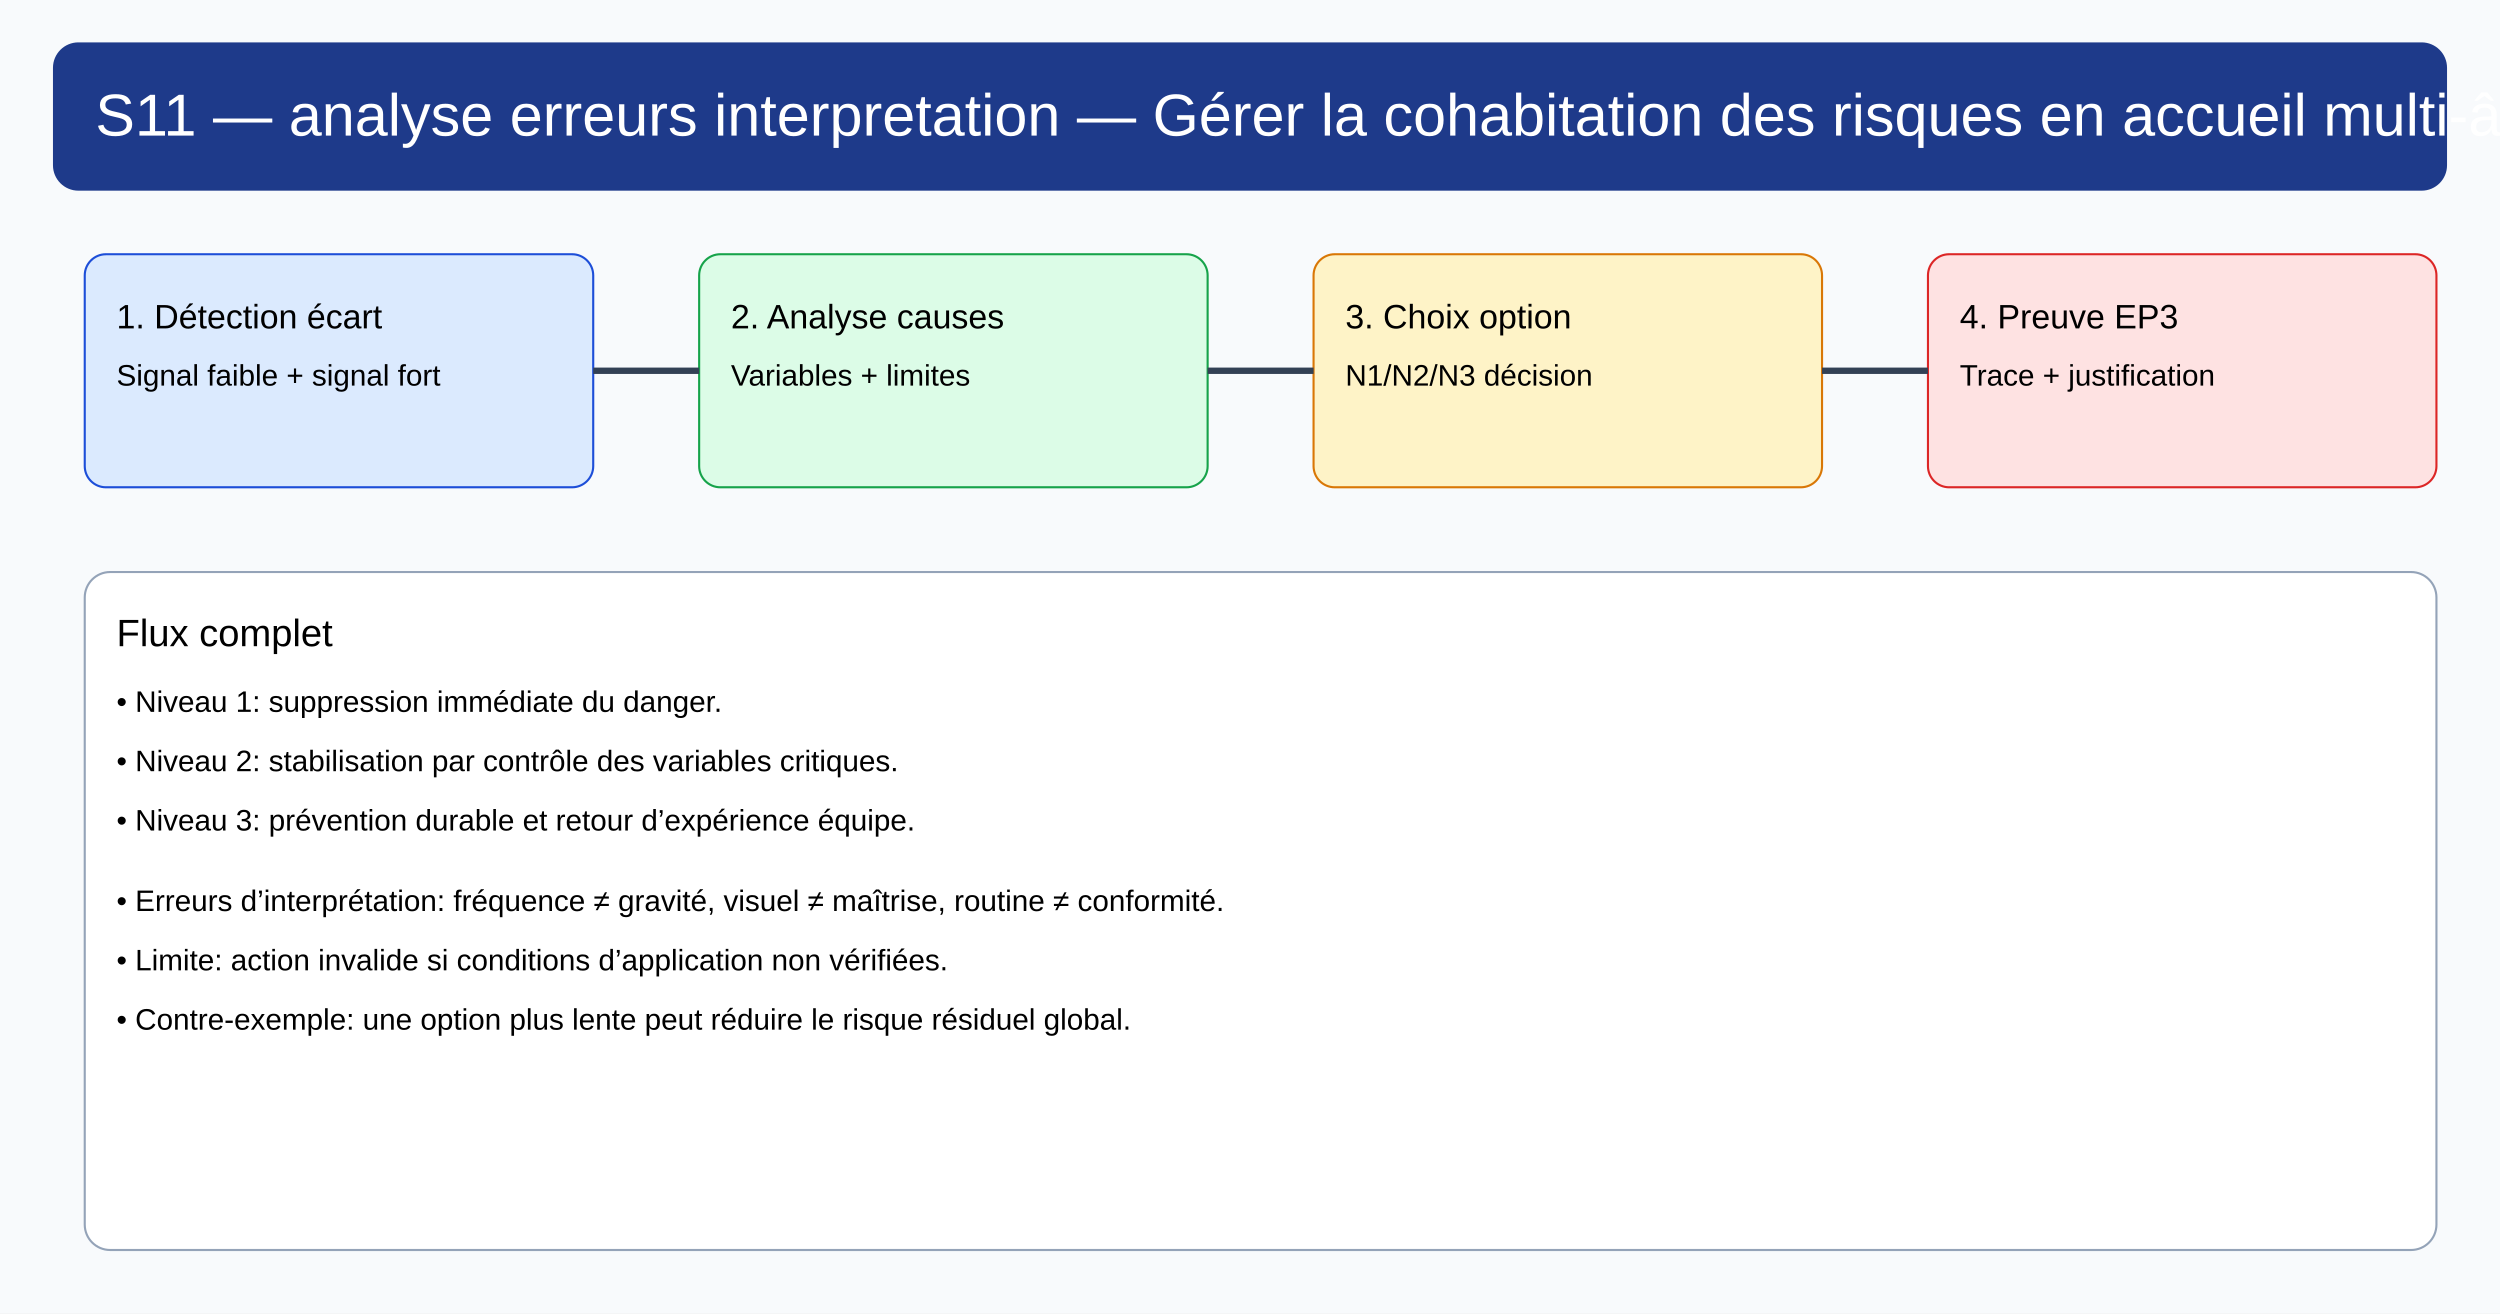
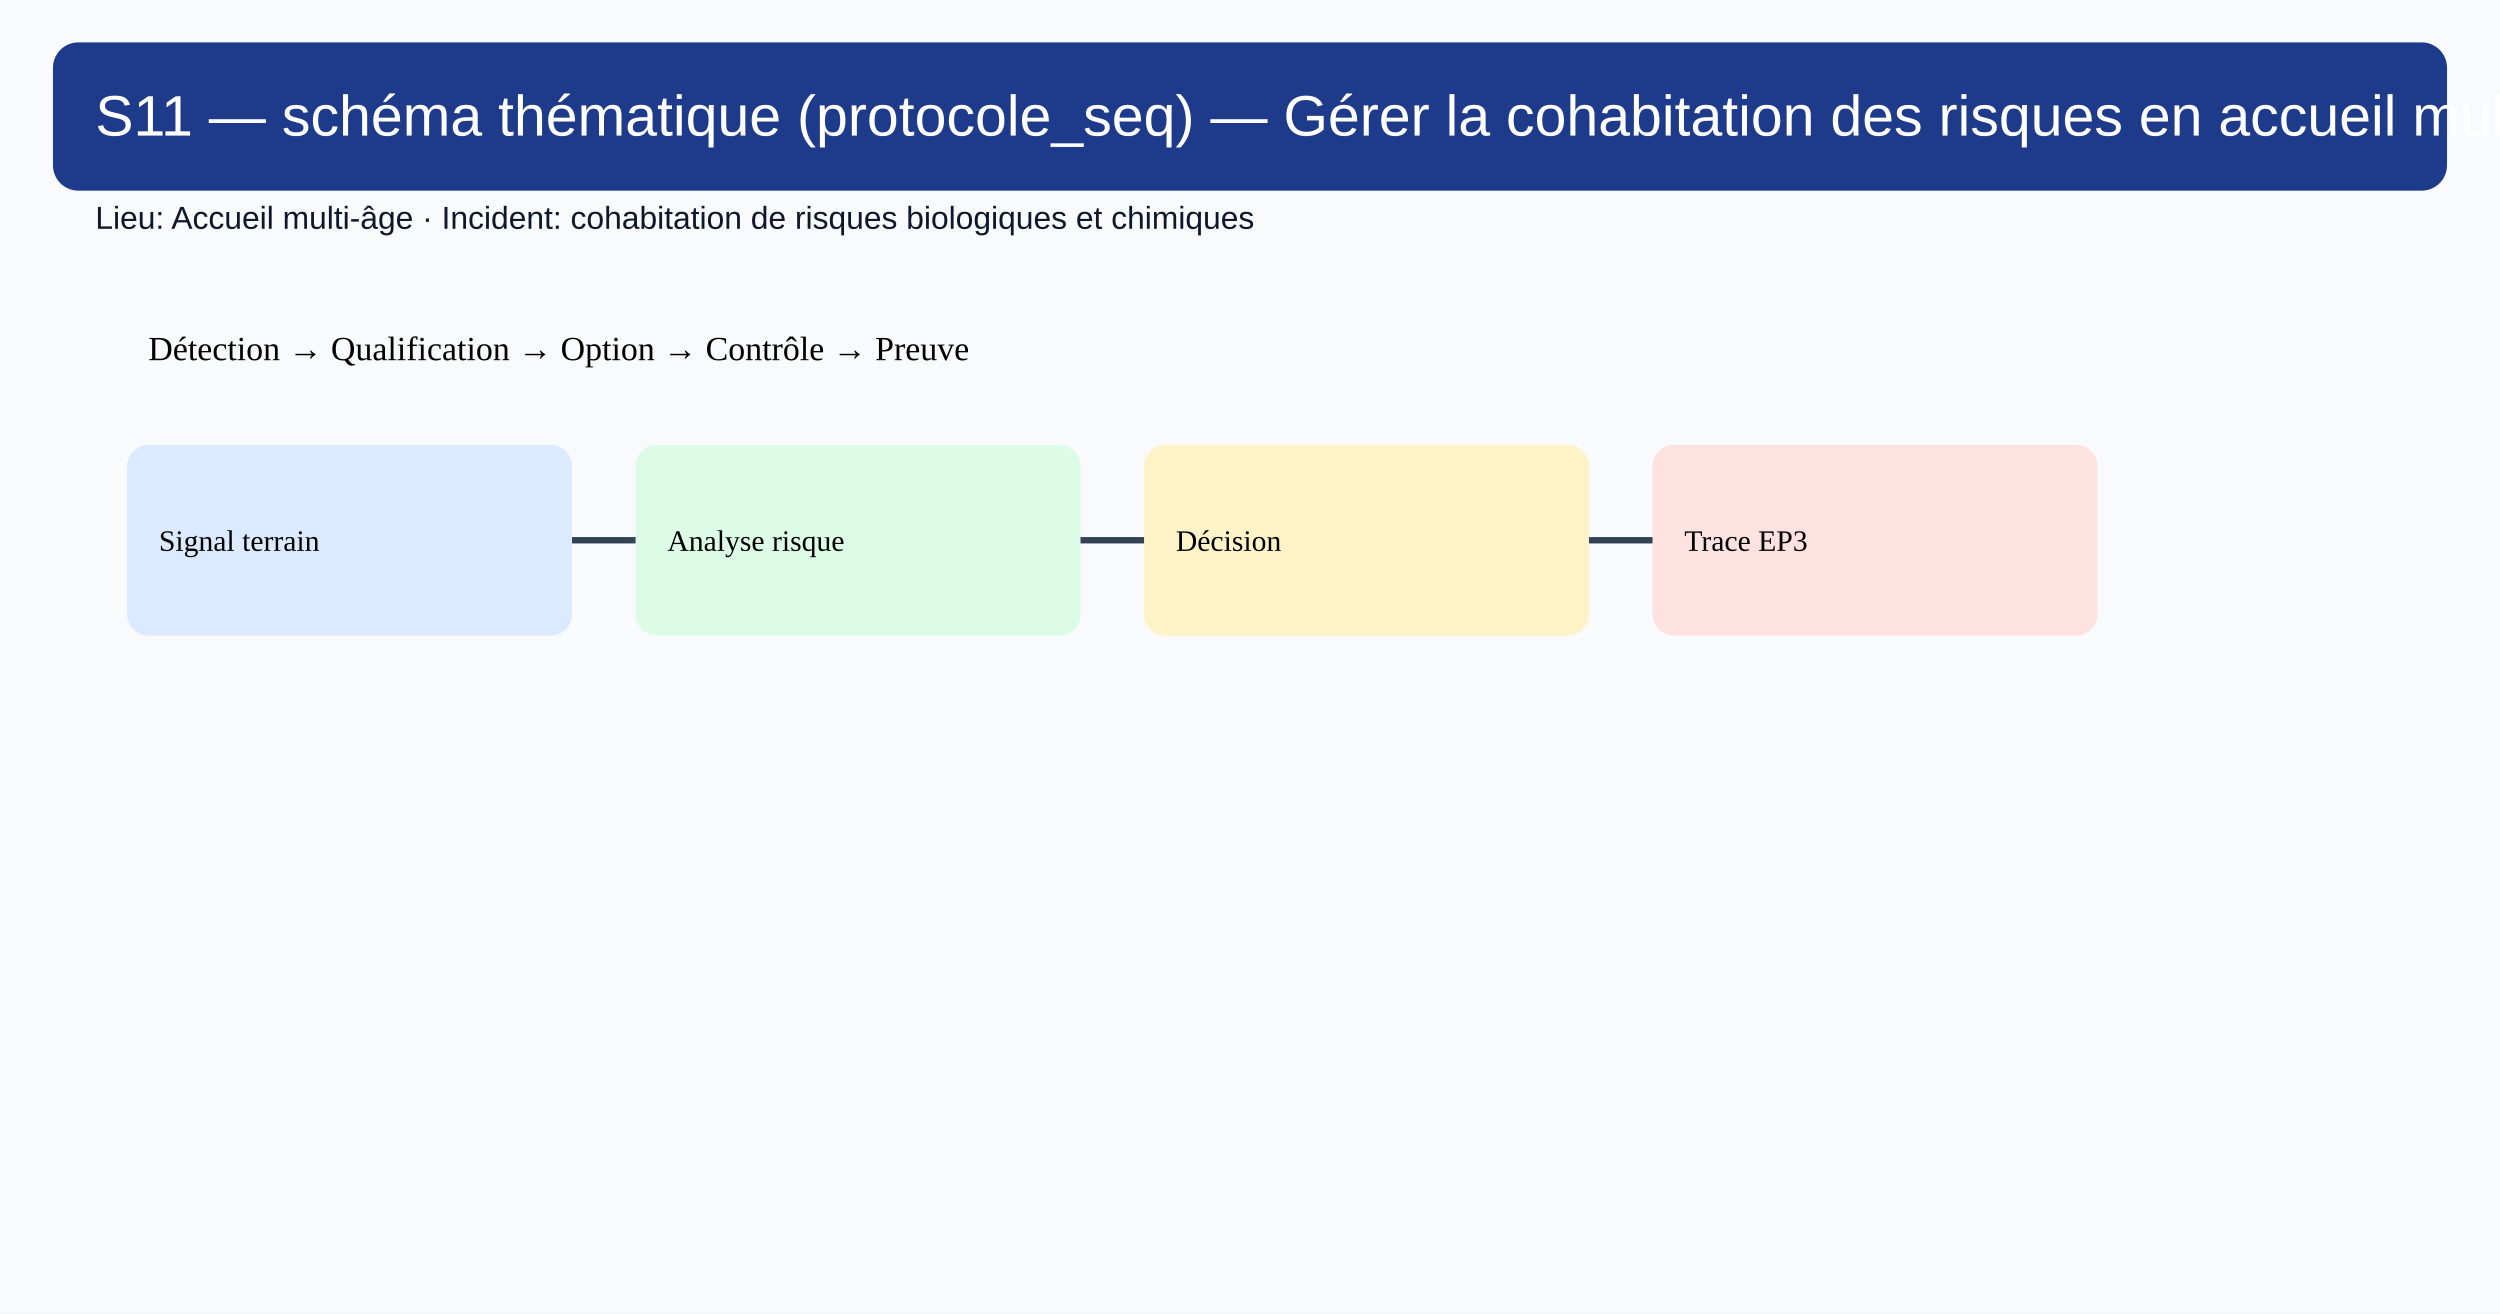
<svg xmlns="http://www.w3.org/2000/svg" width="1180" height="620" viewBox="0 0 1180 620">
  <rect width="1180" height="620" fill="#f8fafc" />
  <rect x="25" y="20" width="1130" height="70" rx="12" fill="#1e3a8a" />
-   <text x="45" y="64" fill="#fff" font-size="28" font-family="Arial">S11 — analyse erreurs interpretation — Gérer la cohabitation des risques en accueil multi-âge</text>
-   <rect x="40" y="120" width="240" height="110" rx="10" fill="#dbeafe" stroke="#1d4ed8" />
-   <text x="55" y="155" font-size="16" font-family="Arial">1. Détection écart</text>
-   <text x="55" y="182" font-size="14" font-family="Arial">Signal faible + signal fort</text>
-   <rect x="330" y="120" width="240" height="110" rx="10" fill="#dcfce7" stroke="#16a34a" />
-   <text x="345" y="155" font-size="16" font-family="Arial">2. Analyse causes</text>
-   <text x="345" y="182" font-size="14" font-family="Arial">Variables + limites</text>
-   <rect x="620" y="120" width="240" height="110" rx="10" fill="#fef3c7" stroke="#d97706" />
-   <text x="635" y="155" font-size="16" font-family="Arial">3. Choix option</text>
-   <text x="635" y="182" font-size="14" font-family="Arial">N1/N2/N3 décision</text>
-   <rect x="910" y="120" width="240" height="110" rx="10" fill="#fee2e2" stroke="#dc2626" />
-   <text x="925" y="155" font-size="16" font-family="Arial">4. Preuve EP3</text>
-   <text x="925" y="182" font-size="14" font-family="Arial">Trace + justification</text>
-   <line x1="280" y1="175" x2="330" y2="175" stroke="#334155" stroke-width="3" />
-   <line x1="570" y1="175" x2="620" y2="175" stroke="#334155" stroke-width="3" />
-   <line x1="860" y1="175" x2="910" y2="175" stroke="#334155" stroke-width="3" />
-   <rect x="40" y="270" width="1110" height="320" rx="12" fill="#fff" stroke="#94a3b8" />
-   <text x="55" y="305" font-size="18" font-family="Arial">Flux complet</text>
-   <text x="55" y="336" font-size="14" font-family="Arial">• Niveau 1: suppression immédiate du danger.</text>
-   <text x="55" y="364" font-size="14" font-family="Arial">• Niveau 2: stabilisation par contrôle des variables critiques.</text>
-   <text x="55" y="392" font-size="14" font-family="Arial">• Niveau 3: prévention durable et retour d’expérience équipe.</text>
-   <text x="55" y="430" font-size="14" font-family="Arial">• Erreurs d’interprétation: fréquence ≠ gravité, visuel ≠ maîtrise, routine ≠ conformité.</text>
-   <text x="55" y="458" font-size="14" font-family="Arial">• Limite: action invalide si conditions d’application non vérifiées.</text>
-   <text x="55" y="486" font-size="14" font-family="Arial">• Contre-exemple: une option plus lente peut réduire le risque résiduel global.</text>
+   <text x="45" y="64" fill="#fff" font-size="27" font-family="Arial">S11 — schéma thématique (protocole_seq) — Gérer la cohabitation des risques en accueil multi-âge</text>
+   <text x="45" y="108" fill="#0f172a" font-size="15" font-family="Arial">Lieu: Accueil multi-âge · Incident: cohabitation de risques biologiques et chimiques</text>
+   <text x="70" y="170" font-size="16">Détection → Qualification → Option → Contrôle → Preuve</text>
+   <rect x="60" y="210" width="210" height="90" rx="10" fill="#dbeafe" />
+   <text x="75" y="260" font-size="14">Signal terrain</text>
+   <rect x="300" y="210" width="210" height="90" rx="10" fill="#dcfce7" />
+   <text x="315" y="260" font-size="14">Analyse risque</text>
+   <rect x="540" y="210" width="210" height="90" rx="10" fill="#fef3c7" />
+   <text x="555" y="260" font-size="14">Décision</text>
+   <rect x="780" y="210" width="210" height="90" rx="10" fill="#fee2e2" />
+   <text x="795" y="260" font-size="14">Trace EP3</text>
+   <line x1="270" y1="255" x2="300" y2="255" stroke="#334155" stroke-width="3" />
+   <line x1="510" y1="255" x2="540" y2="255" stroke="#334155" stroke-width="3" />
+   <line x1="750" y1="255" x2="780" y2="255" stroke="#334155" stroke-width="3" />
</svg>
